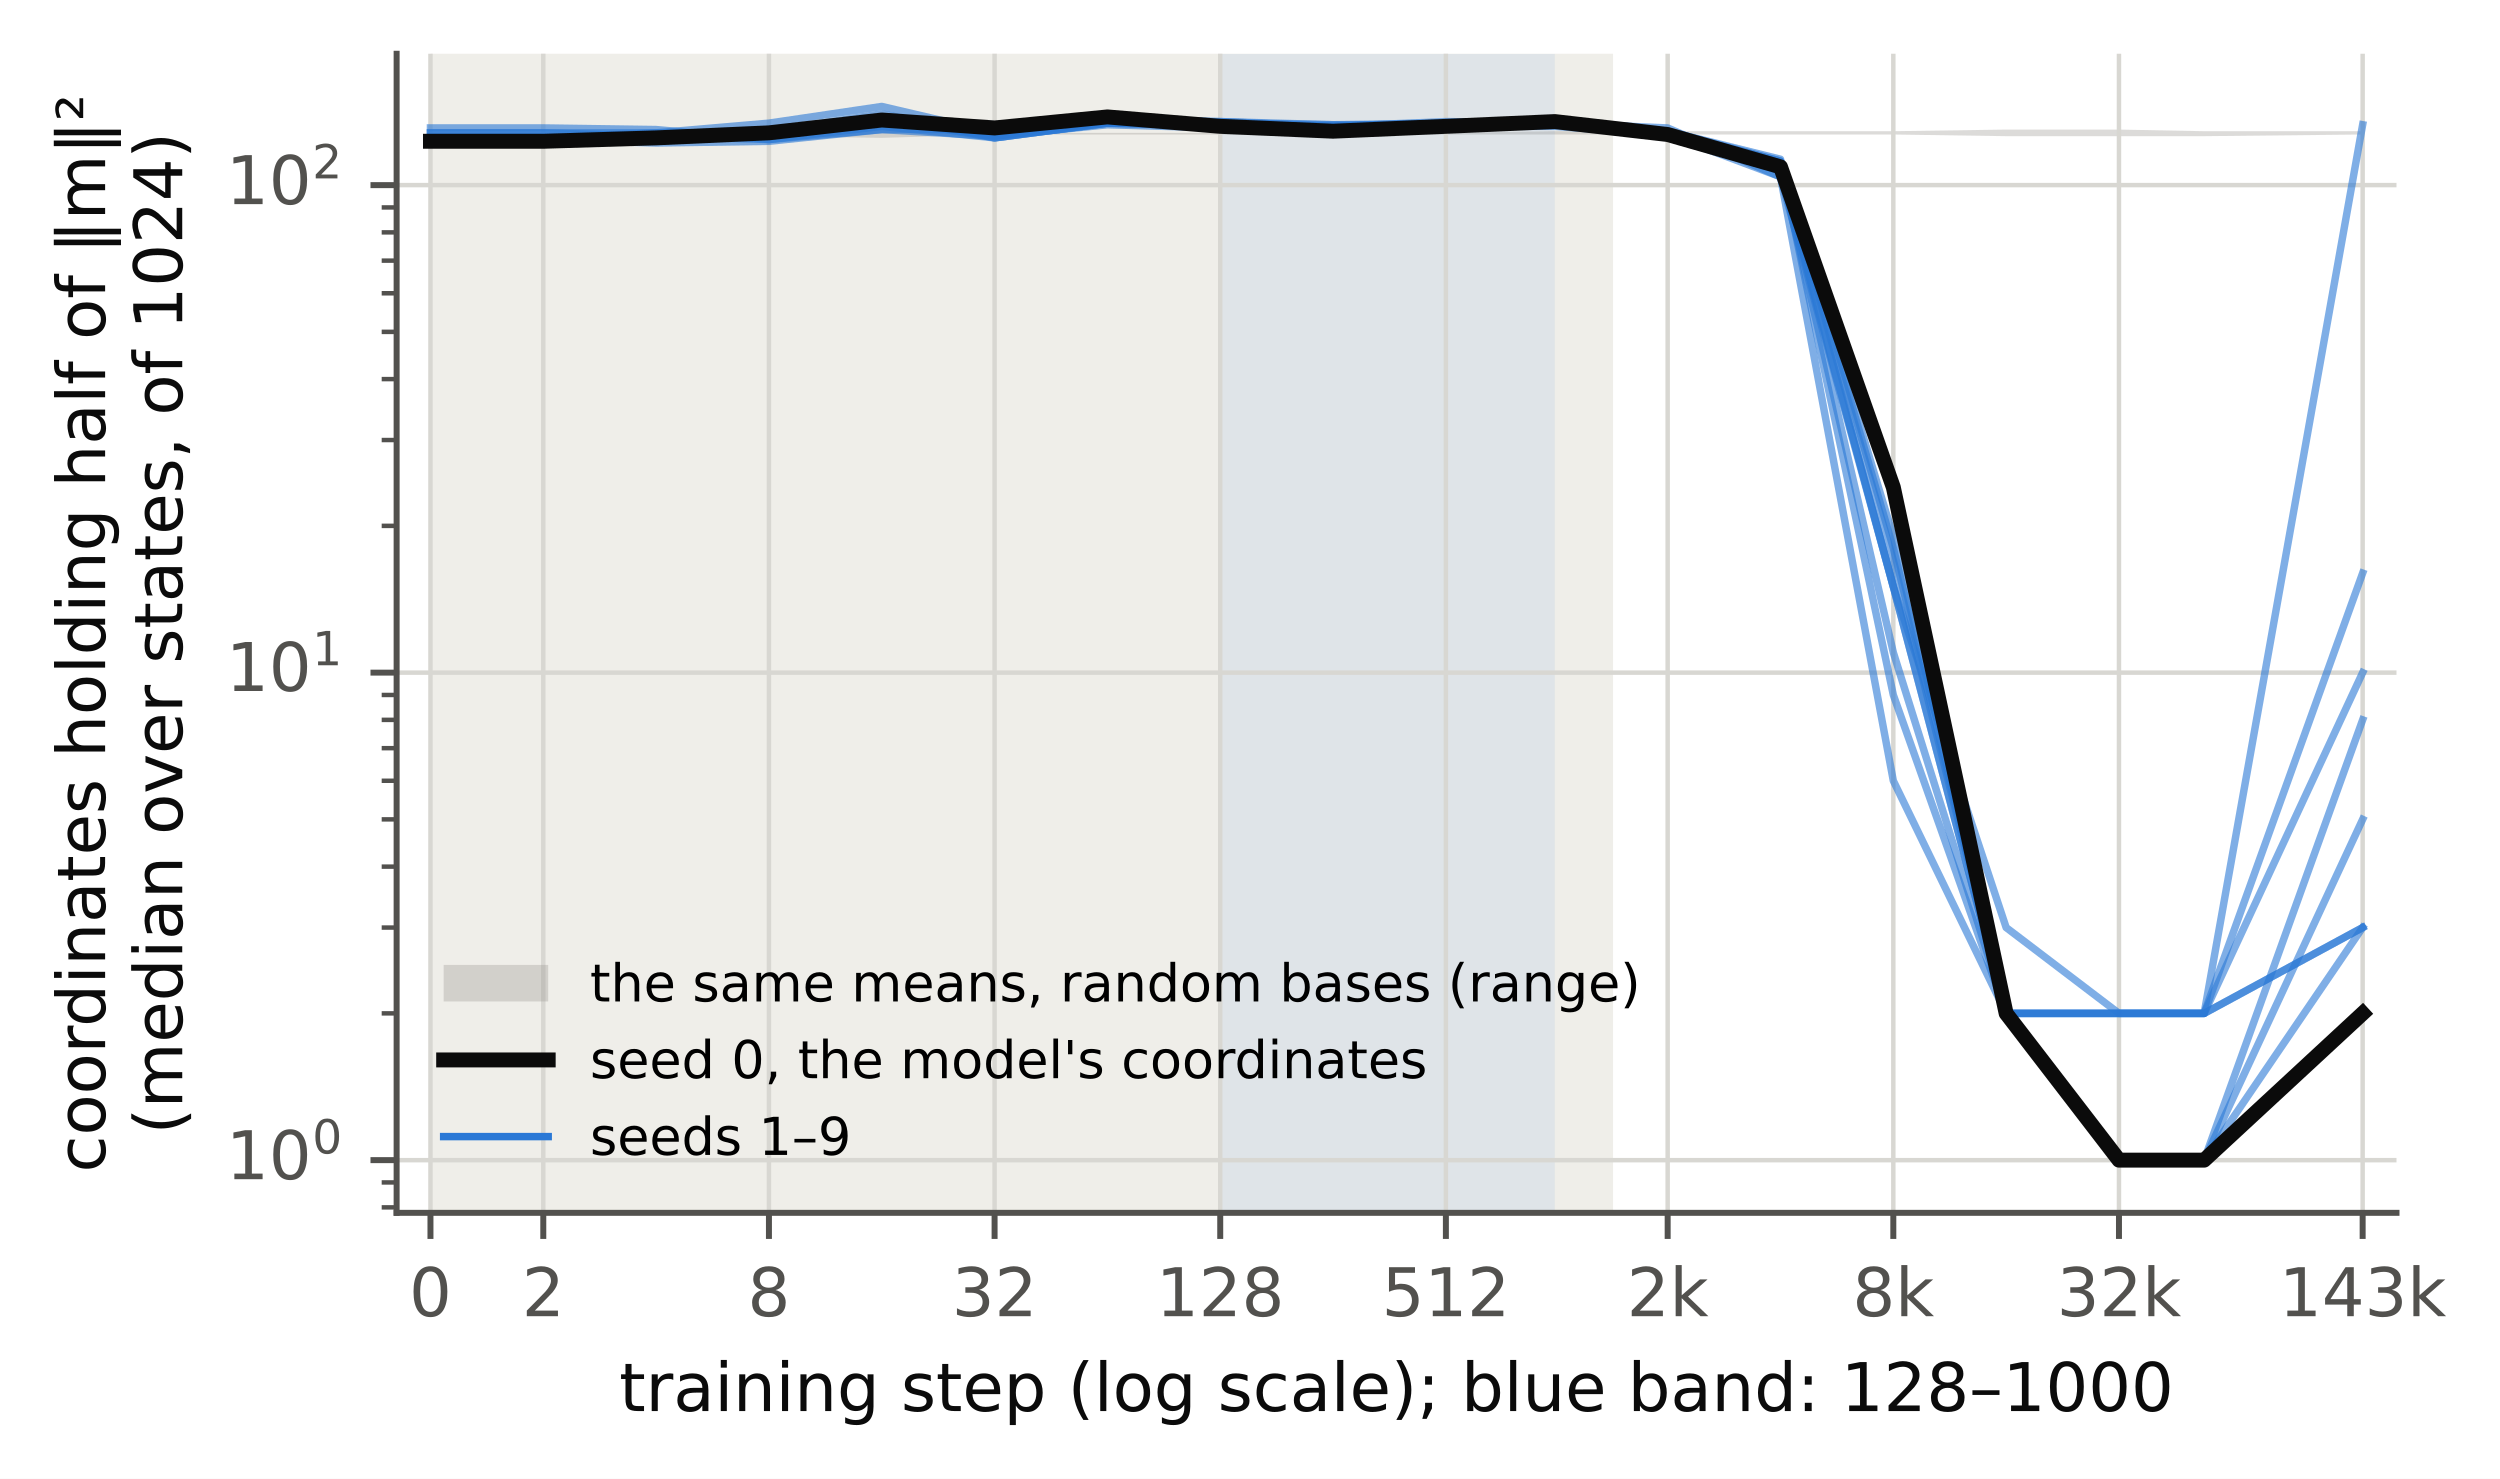
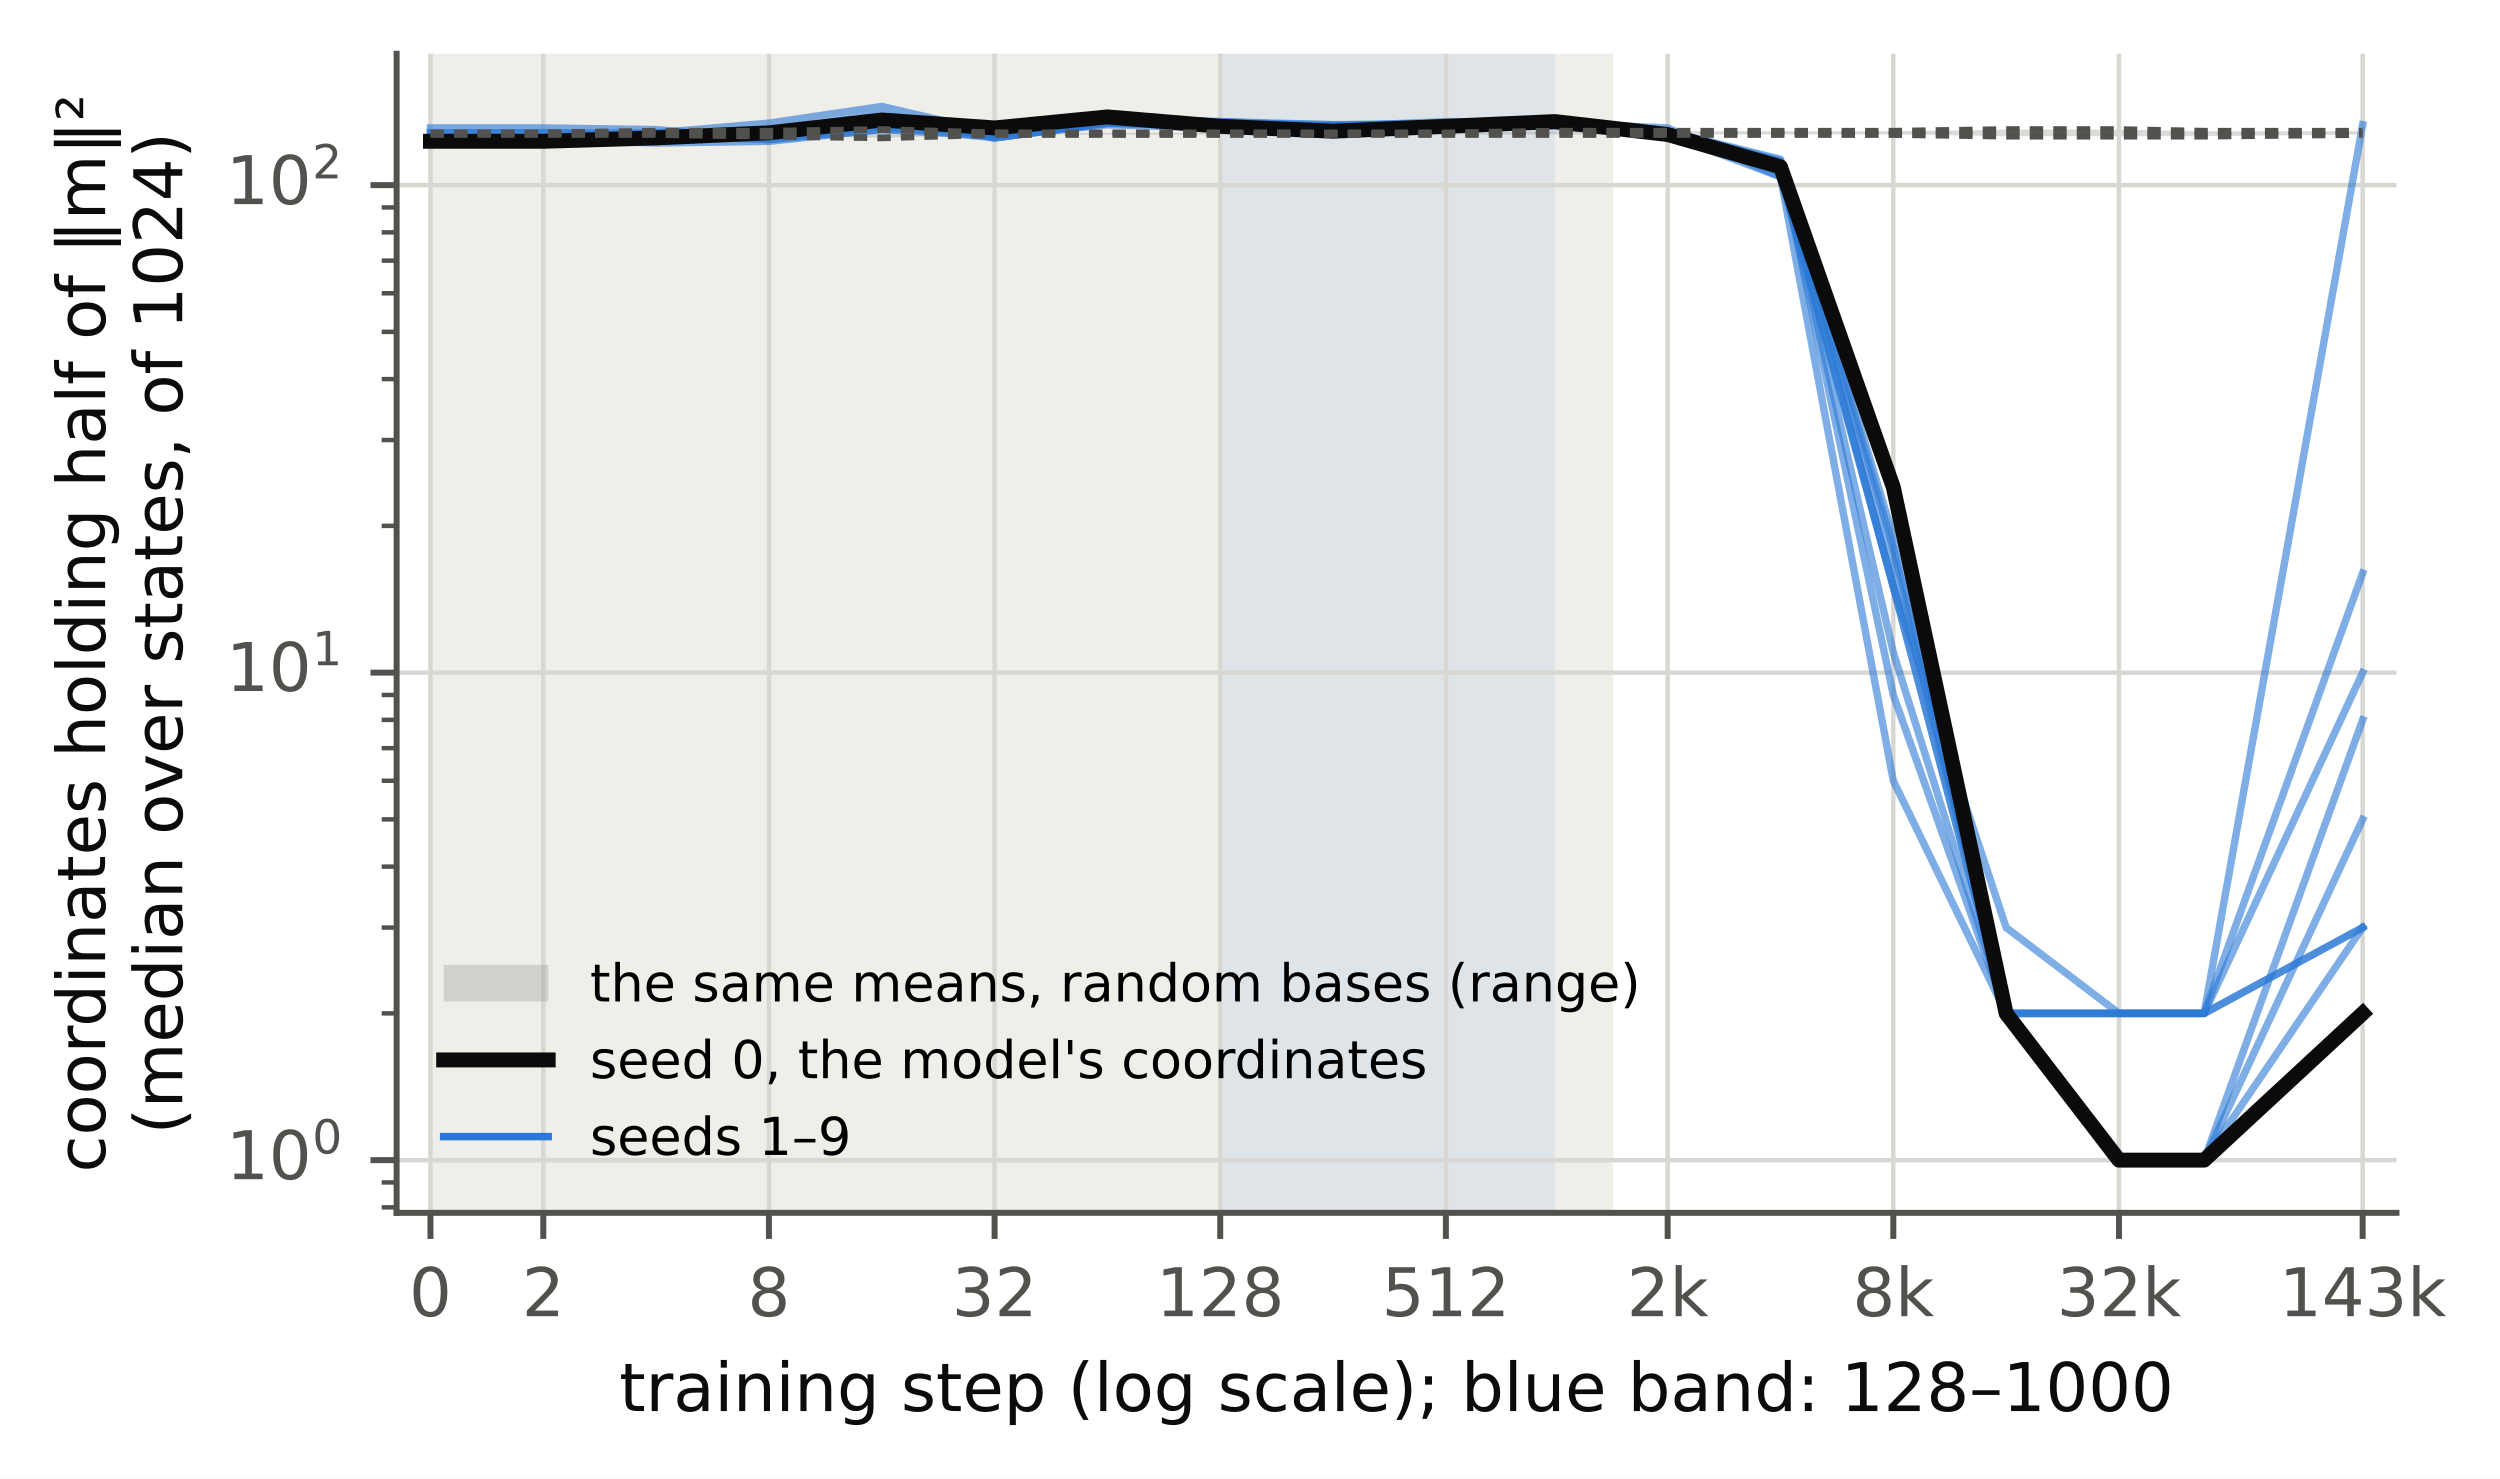
<svg xmlns="http://www.w3.org/2000/svg" xmlns:xlink="http://www.w3.org/1999/xlink" width="334.82pt" height="198.053pt" viewBox="0 0 334.82 198.053" version="1.1">
  <defs>
    <style type="text/css">*{stroke-linejoin: round; stroke-linecap: butt}</style>
  </defs>
  <g id="figure_1">
    <g id="patch_1">
      <path d="M 0 198.053  L 334.82 198.053  L 334.82 0  L 0 0  z " style="fill: #ffffff" />
    </g>
    <g id="axes_1">
      <g id="patch_2">
        <path d="M 53.118 162.432  L 320.958 162.432  L 320.958 7.2  L 53.118 7.2  z " style="fill: #ffffff" />
      </g>
      <g id="patch_3">
        <path d="M 57.651 162.432  L 216.034 162.432  L 216.034 7.2  L 57.651 7.2  z " clip-path="url(#p9cded66f88)" style="fill: #efeee9" />
      </g>
      <g id="FillBetweenPolyCollection_1">
        <defs>
          <path id="m1a204f3dfe" d="M 57.651 -180.261  L 57.651 -180.038  L 72.761 -180.038  L 87.872 -180.038  L 102.982 -179.814  L 118.092 -179.588  L 133.203 -180.038  L 148.313 -180.038  L 163.423 -180.038  L 178.534 -180.038  L 193.644 -180.038  L 208.237 -180.038  L 223.347 -180.038  L 238.458 -180.038  L 253.568 -180.038  L 268.678 -179.814  L 283.789 -179.814  L 295.195 -179.814  L 316.425 -180.038  L 316.425 -180.481  L 316.425 -180.481  L 295.195 -180.481  L 283.789 -180.7  L 268.678 -180.7  L 253.568 -180.481  L 238.458 -180.481  L 223.347 -180.481  L 208.237 -180.481  L 193.644 -180.261  L 178.534 -180.261  L 163.423 -180.261  L 148.313 -180.261  L 133.203 -180.261  L 118.092 -180.7  L 102.982 -180.481  L 87.872 -180.481  L 72.761 -180.261  L 57.651 -180.261  z " />
        </defs>
        <g clip-path="url(#p9cded66f88)">
          <use xlink:href="#m1a204f3dfe" x="0" y="198.053" style="fill: #9a9893; fill-opacity: 0.35" />
        </g>
      </g>
      <g id="patch_4">
        <path d="M 163.423 162.432  L 208.237 162.432  L 208.237 7.2  L 163.423 7.2  z " clip-path="url(#p9cded66f88)" style="fill: #2a78d6; opacity: 0.08" />
      </g>
      <g id="matplotlib.axis_1">
        <g id="xtick_1">
          <g id="line2d_1">
            <path d="M 57.651 162.432  L 57.651 7.2  " clip-path="url(#p9cded66f88)" style="fill: none; stroke: #d8d7d2; stroke-width: 0.6; stroke-linecap: square" />
          </g>
          <g id="line2d_2">
            <defs>
              <path id="m64b543ebd8" d="M 0 0  L 0 3.5  " style="stroke: #52514e; stroke-width: 0.8" />
            </defs>
            <g>
              <use xlink:href="#m64b543ebd8" x="57.651" y="162.432" style="fill: #52514e; stroke: #52514e; stroke-width: 0.8" />
            </g>
          </g>
          <g id="text_1">
            <text style="font-size: 9px; font-family: 'DejaVu Sans', 'Bitstream Vera Sans', 'Computer Modern Sans Serif', 'Lucida Grande', 'Verdana', 'Geneva', 'Lucid', 'Arial', 'Helvetica', 'Avant Garde', sans-serif; text-anchor: middle; fill: #52514e" x="57.651" y="176.271" transform="rotate(-0 57.65112 176.2706)">0</text>
          </g>
        </g>
        <g id="xtick_2">
          <g id="line2d_3">
            <path d="M 72.761 162.432  L 72.761 7.2  " clip-path="url(#p9cded66f88)" style="fill: none; stroke: #d8d7d2; stroke-width: 0.6; stroke-linecap: square" />
          </g>
          <g id="line2d_4">
            <g>
              <use xlink:href="#m64b543ebd8" x="72.761" y="162.432" style="fill: #52514e; stroke: #52514e; stroke-width: 0.8" />
            </g>
          </g>
          <g id="text_2">
            <text style="font-size: 9px; font-family: 'DejaVu Sans', 'Bitstream Vera Sans', 'Computer Modern Sans Serif', 'Lucida Grande', 'Verdana', 'Geneva', 'Lucid', 'Arial', 'Helvetica', 'Avant Garde', sans-serif; text-anchor: middle; fill: #52514e" x="72.761" y="176.271" transform="rotate(-0 72.76142 176.2706)">2</text>
          </g>
        </g>
        <g id="xtick_3">
          <g id="line2d_5">
            <path d="M 102.982 162.432  L 102.982 7.2  " clip-path="url(#p9cded66f88)" style="fill: none; stroke: #d8d7d2; stroke-width: 0.6; stroke-linecap: square" />
          </g>
          <g id="line2d_6">
            <g>
              <use xlink:href="#m64b543ebd8" x="102.982" y="162.432" style="fill: #52514e; stroke: #52514e; stroke-width: 0.8" />
            </g>
          </g>
          <g id="text_3">
            <text style="font-size: 9px; font-family: 'DejaVu Sans', 'Bitstream Vera Sans', 'Computer Modern Sans Serif', 'Lucida Grande', 'Verdana', 'Geneva', 'Lucid', 'Arial', 'Helvetica', 'Avant Garde', sans-serif; text-anchor: middle; fill: #52514e" x="102.982" y="176.271" transform="rotate(-0 102.982 176.2706)">8</text>
          </g>
        </g>
        <g id="xtick_4">
          <g id="line2d_7">
            <path d="M 133.203 162.432  L 133.203 7.2  " clip-path="url(#p9cded66f88)" style="fill: none; stroke: #d8d7d2; stroke-width: 0.6; stroke-linecap: square" />
          </g>
          <g id="line2d_8">
            <g>
              <use xlink:href="#m64b543ebd8" x="133.203" y="162.432" style="fill: #52514e; stroke: #52514e; stroke-width: 0.8" />
            </g>
          </g>
          <g id="text_4">
            <text style="font-size: 9px; font-family: 'DejaVu Sans', 'Bitstream Vera Sans', 'Computer Modern Sans Serif', 'Lucida Grande', 'Verdana', 'Geneva', 'Lucid', 'Arial', 'Helvetica', 'Avant Garde', sans-serif; text-anchor: middle; fill: #52514e" x="133.203" y="176.271" transform="rotate(-0 133.2026 176.2706)">32</text>
          </g>
        </g>
        <g id="xtick_5">
          <g id="line2d_9">
            <path d="M 163.423 162.432  L 163.423 7.2  " clip-path="url(#p9cded66f88)" style="fill: none; stroke: #d8d7d2; stroke-width: 0.6; stroke-linecap: square" />
          </g>
          <g id="line2d_10">
            <g>
              <use xlink:href="#m64b543ebd8" x="163.423" y="162.432" style="fill: #52514e; stroke: #52514e; stroke-width: 0.8" />
            </g>
          </g>
          <g id="text_5">
            <text style="font-size: 9px; font-family: 'DejaVu Sans', 'Bitstream Vera Sans', 'Computer Modern Sans Serif', 'Lucida Grande', 'Verdana', 'Geneva', 'Lucid', 'Arial', 'Helvetica', 'Avant Garde', sans-serif; text-anchor: middle; fill: #52514e" x="163.423" y="176.271" transform="rotate(-0 163.4232 176.2706)">128</text>
          </g>
        </g>
        <g id="xtick_6">
          <g id="line2d_11">
            <path d="M 193.644 162.432  L 193.644 7.2  " clip-path="url(#p9cded66f88)" style="fill: none; stroke: #d8d7d2; stroke-width: 0.6; stroke-linecap: square" />
          </g>
          <g id="line2d_12">
            <g>
              <use xlink:href="#m64b543ebd8" x="193.644" y="162.432" style="fill: #52514e; stroke: #52514e; stroke-width: 0.8" />
            </g>
          </g>
          <g id="text_6">
            <text style="font-size: 9px; font-family: 'DejaVu Sans', 'Bitstream Vera Sans', 'Computer Modern Sans Serif', 'Lucida Grande', 'Verdana', 'Geneva', 'Lucid', 'Arial', 'Helvetica', 'Avant Garde', sans-serif; text-anchor: middle; fill: #52514e" x="193.644" y="176.271" transform="rotate(-0 193.6438 176.2706)">512</text>
          </g>
        </g>
        <g id="xtick_7">
          <g id="line2d_13">
            <path d="M 223.347 162.432  L 223.347 7.2  " clip-path="url(#p9cded66f88)" style="fill: none; stroke: #d8d7d2; stroke-width: 0.6; stroke-linecap: square" />
          </g>
          <g id="line2d_14">
            <g>
              <use xlink:href="#m64b543ebd8" x="223.347" y="162.432" style="fill: #52514e; stroke: #52514e; stroke-width: 0.8" />
            </g>
          </g>
          <g id="text_7">
            <text style="font-size: 9px; font-family: 'DejaVu Sans', 'Bitstream Vera Sans', 'Computer Modern Sans Serif', 'Lucida Grande', 'Verdana', 'Geneva', 'Lucid', 'Arial', 'Helvetica', 'Avant Garde', sans-serif; text-anchor: middle; fill: #52514e" x="223.347" y="176.271" transform="rotate(-0 223.3474 176.2706)">2k</text>
          </g>
        </g>
        <g id="xtick_8">
          <g id="line2d_15">
            <path d="M 253.568 162.432  L 253.568 7.2  " clip-path="url(#p9cded66f88)" style="fill: none; stroke: #d8d7d2; stroke-width: 0.6; stroke-linecap: square" />
          </g>
          <g id="line2d_16">
            <g>
              <use xlink:href="#m64b543ebd8" x="253.568" y="162.432" style="fill: #52514e; stroke: #52514e; stroke-width: 0.8" />
            </g>
          </g>
          <g id="text_8">
            <text style="font-size: 9px; font-family: 'DejaVu Sans', 'Bitstream Vera Sans', 'Computer Modern Sans Serif', 'Lucida Grande', 'Verdana', 'Geneva', 'Lucid', 'Arial', 'Helvetica', 'Avant Garde', sans-serif; text-anchor: middle; fill: #52514e" x="253.568" y="176.271" transform="rotate(-0 253.568 176.2706)">8k</text>
          </g>
        </g>
        <g id="xtick_9">
          <g id="line2d_17">
            <path d="M 283.789 162.432  L 283.789 7.2  " clip-path="url(#p9cded66f88)" style="fill: none; stroke: #d8d7d2; stroke-width: 0.6; stroke-linecap: square" />
          </g>
          <g id="line2d_18">
            <g>
              <use xlink:href="#m64b543ebd8" x="283.789" y="162.432" style="fill: #52514e; stroke: #52514e; stroke-width: 0.8" />
            </g>
          </g>
          <g id="text_9">
            <text style="font-size: 9px; font-family: 'DejaVu Sans', 'Bitstream Vera Sans', 'Computer Modern Sans Serif', 'Lucida Grande', 'Verdana', 'Geneva', 'Lucid', 'Arial', 'Helvetica', 'Avant Garde', sans-serif; text-anchor: middle; fill: #52514e" x="283.789" y="176.271" transform="rotate(-0 283.7886 176.2706)">32k</text>
          </g>
        </g>
        <g id="xtick_10">
          <g id="line2d_19">
            <path d="M 316.425 162.432  L 316.425 7.2  " clip-path="url(#p9cded66f88)" style="fill: none; stroke: #d8d7d2; stroke-width: 0.6; stroke-linecap: square" />
          </g>
          <g id="line2d_20">
            <g>
              <use xlink:href="#m64b543ebd8" x="316.425" y="162.432" style="fill: #52514e; stroke: #52514e; stroke-width: 0.8" />
            </g>
          </g>
          <g id="text_10">
            <text style="font-size: 9px; font-family: 'DejaVu Sans', 'Bitstream Vera Sans', 'Computer Modern Sans Serif', 'Lucida Grande', 'Verdana', 'Geneva', 'Lucid', 'Arial', 'Helvetica', 'Avant Garde', sans-serif; text-anchor: middle; fill: #52514e" x="316.425" y="176.271" transform="rotate(-0 316.4249 176.2706)">143k</text>
          </g>
        </g>
        <g id="text_11">
          <text style="font-size: 9px; font-family: 'DejaVu Sans', 'Bitstream Vera Sans', 'Computer Modern Sans Serif', 'Lucida Grande', 'Verdana', 'Geneva', 'Lucid', 'Arial', 'Helvetica', 'Avant Garde', sans-serif; text-anchor: middle; fill: #0b0b0b" x="187.038" y="188.981" transform="rotate(-0 187.038 188.9809)">training step (log scale); blue band: 128–1000</text>
        </g>
      </g>
      <g id="matplotlib.axis_2">
        <g id="ytick_1">
          <g id="line2d_21">
            <path d="M 53.118 155.376  L 320.958 155.376  " clip-path="url(#p9cded66f88)" style="fill: none; stroke: #d8d7d2; stroke-width: 0.6; stroke-linecap: square" />
          </g>
          <g id="line2d_22">
            <defs>
              <path id="m6f535a30e7" d="M 0 0  L -3.5 0  " style="stroke: #52514e; stroke-width: 0.8" />
            </defs>
            <g>
              <use xlink:href="#m6f535a30e7" x="53.118" y="155.376" style="fill: #52514e; stroke: #52514e; stroke-width: 0.8" />
            </g>
          </g>
          <g id="text_12">
            <g style="fill: #52514e" transform="translate(30.27803 158.7953)">
              <text>
                <tspan x="0" y="-0.873" style="font-size: 9px; font-family: 'DejaVu Sans'; fill: #52514e">1</tspan>
                <tspan x="5.726" y="-0.873" style="font-size: 9px; font-family: 'DejaVu Sans'; fill: #52514e">0</tspan>
                <tspan x="11.538" y="-4.319" style="font-size: 6.3px; font-family: 'DejaVu Sans'; fill: #52514e">0</tspan>
              </text>
            </g>
          </g>
        </g>
        <g id="ytick_2">
          <g id="line2d_23">
            <path d="M 53.118 90.084  L 320.958 90.084  " clip-path="url(#p9cded66f88)" style="fill: none; stroke: #d8d7d2; stroke-width: 0.6; stroke-linecap: square" />
          </g>
          <g id="line2d_24">
            <g>
              <use xlink:href="#m6f535a30e7" x="53.118" y="90.084" style="fill: #52514e; stroke: #52514e; stroke-width: 0.8" />
            </g>
          </g>
          <g id="text_13">
            <g style="fill: #52514e" transform="translate(30.27803 93.50332)">
              <text>
                <tspan x="0" y="-0.961" style="font-size: 9px; font-family: 'DejaVu Sans'; fill: #52514e">1</tspan>
                <tspan x="5.726" y="-0.961" style="font-size: 9px; font-family: 'DejaVu Sans'; fill: #52514e">0</tspan>
                <tspan x="11.538" y="-4.406" style="font-size: 6.3px; font-family: 'DejaVu Sans'; fill: #52514e">1</tspan>
              </text>
            </g>
          </g>
        </g>
        <g id="ytick_3">
          <g id="line2d_25">
            <path d="M 53.118 24.792  L 320.958 24.792  " clip-path="url(#p9cded66f88)" style="fill: none; stroke: #d8d7d2; stroke-width: 0.6; stroke-linecap: square" />
          </g>
          <g id="line2d_26">
            <g>
              <use xlink:href="#m6f535a30e7" x="53.118" y="24.792" style="fill: #52514e; stroke: #52514e; stroke-width: 0.8" />
            </g>
          </g>
          <g id="text_14">
            <g style="fill: #52514e" transform="translate(30.27803 28.21133)">
              <text>
                <tspan x="0" y="-0.873" style="font-size: 9px; font-family: 'DejaVu Sans'; fill: #52514e">1</tspan>
                <tspan x="5.726" y="-0.873" style="font-size: 9px; font-family: 'DejaVu Sans'; fill: #52514e">0</tspan>
                <tspan x="11.538" y="-4.319" style="font-size: 6.3px; font-family: 'DejaVu Sans'; fill: #52514e">2</tspan>
              </text>
            </g>
          </g>
        </g>
        <g id="ytick_4">
          <g id="line2d_27">
            <defs>
              <path id="m7c6561b2f2" d="M 0 0  L -2 0  " style="stroke: #52514e; stroke-width: 0.6" />
            </defs>
            <g>
              <use xlink:href="#m7c6561b2f2" x="53.118" y="161.703" style="fill: #52514e; stroke: #52514e; stroke-width: 0.6" />
            </g>
          </g>
        </g>
        <g id="ytick_5">
          <g id="line2d_28">
            <g>
              <use xlink:href="#m7c6561b2f2" x="53.118" y="158.364" style="fill: #52514e; stroke: #52514e; stroke-width: 0.6" />
            </g>
          </g>
        </g>
        <g id="ytick_6">
          <g id="line2d_29">
            <g>
              <use xlink:href="#m7c6561b2f2" x="53.118" y="135.721" style="fill: #52514e; stroke: #52514e; stroke-width: 0.6" />
            </g>
          </g>
        </g>
        <g id="ytick_7">
          <g id="line2d_30">
            <g>
              <use xlink:href="#m7c6561b2f2" x="53.118" y="124.224" style="fill: #52514e; stroke: #52514e; stroke-width: 0.6" />
            </g>
          </g>
        </g>
        <g id="ytick_8">
          <g id="line2d_31">
            <g>
              <use xlink:href="#m7c6561b2f2" x="53.118" y="116.066" style="fill: #52514e; stroke: #52514e; stroke-width: 0.6" />
            </g>
          </g>
        </g>
        <g id="ytick_9">
          <g id="line2d_32">
            <g>
              <use xlink:href="#m7c6561b2f2" x="53.118" y="109.739" style="fill: #52514e; stroke: #52514e; stroke-width: 0.6" />
            </g>
          </g>
        </g>
        <g id="ytick_10">
          <g id="line2d_33">
            <g>
              <use xlink:href="#m7c6561b2f2" x="53.118" y="104.569" style="fill: #52514e; stroke: #52514e; stroke-width: 0.6" />
            </g>
          </g>
        </g>
        <g id="ytick_11">
          <g id="line2d_34">
            <g>
              <use xlink:href="#m7c6561b2f2" x="53.118" y="100.198" style="fill: #52514e; stroke: #52514e; stroke-width: 0.6" />
            </g>
          </g>
        </g>
        <g id="ytick_12">
          <g id="line2d_35">
            <g>
              <use xlink:href="#m7c6561b2f2" x="53.118" y="96.411" style="fill: #52514e; stroke: #52514e; stroke-width: 0.6" />
            </g>
          </g>
        </g>
        <g id="ytick_13">
          <g id="line2d_36">
            <g>
              <use xlink:href="#m7c6561b2f2" x="53.118" y="93.072" style="fill: #52514e; stroke: #52514e; stroke-width: 0.6" />
            </g>
          </g>
        </g>
        <g id="ytick_14">
          <g id="line2d_37">
            <g>
              <use xlink:href="#m7c6561b2f2" x="53.118" y="70.429" style="fill: #52514e; stroke: #52514e; stroke-width: 0.6" />
            </g>
          </g>
        </g>
        <g id="ytick_15">
          <g id="line2d_38">
            <g>
              <use xlink:href="#m7c6561b2f2" x="53.118" y="58.932" style="fill: #52514e; stroke: #52514e; stroke-width: 0.6" />
            </g>
          </g>
        </g>
        <g id="ytick_16">
          <g id="line2d_39">
            <g>
              <use xlink:href="#m7c6561b2f2" x="53.118" y="50.774" style="fill: #52514e; stroke: #52514e; stroke-width: 0.6" />
            </g>
          </g>
        </g>
        <g id="ytick_17">
          <g id="line2d_40">
            <g>
              <use xlink:href="#m7c6561b2f2" x="53.118" y="44.447" style="fill: #52514e; stroke: #52514e; stroke-width: 0.6" />
            </g>
          </g>
        </g>
        <g id="ytick_18">
          <g id="line2d_41">
            <g>
              <use xlink:href="#m7c6561b2f2" x="53.118" y="39.277" style="fill: #52514e; stroke: #52514e; stroke-width: 0.6" />
            </g>
          </g>
        </g>
        <g id="ytick_19">
          <g id="line2d_42">
            <g>
              <use xlink:href="#m7c6561b2f2" x="53.118" y="34.906" style="fill: #52514e; stroke: #52514e; stroke-width: 0.6" />
            </g>
          </g>
        </g>
        <g id="ytick_20">
          <g id="line2d_43">
            <g>
              <use xlink:href="#m7c6561b2f2" x="53.118" y="31.119" style="fill: #52514e; stroke: #52514e; stroke-width: 0.6" />
            </g>
          </g>
        </g>
        <g id="ytick_21">
          <g id="line2d_44">
            <g>
              <use xlink:href="#m7c6561b2f2" x="53.118" y="27.78" style="fill: #52514e; stroke: #52514e; stroke-width: 0.6" />
            </g>
          </g>
        </g>
        <g id="text_15">
          <text style="font-size: 9px; font-family: 'DejaVu Sans', 'Bitstream Vera Sans', 'Computer Modern Sans Serif', 'Lucida Grande', 'Verdana', 'Geneva', 'Lucid', 'Arial', 'Helvetica', 'Avant Garde', sans-serif; fill: #0b0b0b" transform="translate(14.07797 157.0227) rotate(-90)">coordinates holding half of ‖m‖²</text>
          <text style="font-size: 9px; font-family: 'DejaVu Sans', 'Bitstream Vera Sans', 'Computer Modern Sans Serif', 'Lucida Grande', 'Verdana', 'Geneva', 'Lucid', 'Arial', 'Helvetica', 'Avant Garde', sans-serif; fill: #0b0b0b" transform="translate(24.40631 151.9159) rotate(-90)">(median over states, of 1024)</text>
        </g>
      </g>
      <g id="line2d_45">
        <path d="M 57.651 18.465  L 72.761 18.465  L 87.872 17.792  L 102.982 16.493  L 118.092 14.256  L 133.203 17.792  L 148.313 15.865  L 163.423 16.282  L 178.534 16.706  L 193.644 16.706  L 208.237 16.282  L 223.347 17.792  L 238.458 21.833  L 253.568 93.072  L 268.678 135.721  L 283.789 155.376  L 295.195 155.376  L 316.425 135.721  " clip-path="url(#p9cded66f88)" style="fill: none; stroke: #2a78d6; stroke-opacity: 0.6; stroke-linecap: square" />
      </g>
      <g id="line2d_46">
        <path d="M 57.651 18.239  L 72.761 18.239  L 87.872 18.014  L 102.982 17.352  L 118.092 15.865  L 133.203 18.239  L 148.313 16.282  L 163.423 16.493  L 178.534 17.135  L 193.644 16.493  L 208.237 16.493  L 223.347 17.135  L 238.458 23.68  L 253.568 104.569  L 268.678 135.721  L 283.789 135.721  L 295.195 135.721  L 316.425 124.224  " clip-path="url(#p9cded66f88)" style="fill: none; stroke: #2a78d6; stroke-opacity: 0.6; stroke-linecap: square" />
      </g>
      <g id="line2d_47">
        <path d="M 57.651 18.692  L 72.761 18.692  L 87.872 19.153  L 102.982 18.922  L 118.092 17.352  L 133.203 18.239  L 148.313 16.706  L 163.423 17.135  L 178.534 17.352  L 193.644 16.92  L 208.237 16.92  L 223.347 18.014  L 238.458 22.61  L 253.568 78.587  L 268.678 135.721  L 283.789 135.721  L 295.195 135.721  L 316.425 76.757  " clip-path="url(#p9cded66f88)" style="fill: none; stroke: #2a78d6; stroke-opacity: 0.6; stroke-linecap: square" />
      </g>
      <g id="line2d_48">
        <path d="M 57.651 17.792  L 72.761 17.792  L 87.872 18.239  L 102.982 18.692  L 118.092 16.92  L 133.203 18.465  L 148.313 16.493  L 163.423 16.493  L 178.534 16.92  L 193.644 16.706  L 208.237 16.282  L 223.347 17.571  L 238.458 21.578  L 253.568 75.038  L 268.678 135.721  L 283.789 135.721  L 295.195 135.721  L 316.425 16.706  " clip-path="url(#p9cded66f88)" style="fill: none; stroke: #2a78d6; stroke-opacity: 0.6; stroke-linecap: square" />
      </g>
      <g id="line2d_49">
        <path d="M 57.651 17.792  L 72.761 17.792  L 87.872 17.792  L 102.982 17.792  L 118.092 16.073  L 133.203 17.352  L 148.313 16.493  L 163.423 16.92  L 178.534 16.92  L 193.644 16.493  L 208.237 16.282  L 223.347 17.571  L 238.458 21.326  L 253.568 73.417  L 268.678 135.721  L 283.789 155.376  L 295.195 155.376  L 316.425 109.739  " clip-path="url(#p9cded66f88)" style="fill: none; stroke: #2a78d6; stroke-opacity: 0.6; stroke-linecap: square" />
      </g>
      <g id="line2d_50">
        <path d="M 57.651 17.135  L 72.761 17.135  L 87.872 17.352  L 102.982 18.692  L 118.092 17.352  L 133.203 17.352  L 148.313 16.282  L 163.423 16.282  L 178.534 16.92  L 193.644 16.282  L 208.237 16.493  L 223.347 18.239  L 238.458 22.874  L 253.568 78.587  L 268.678 135.721  L 283.789 135.721  L 295.195 135.721  L 316.425 90.084  " clip-path="url(#p9cded66f88)" style="fill: none; stroke: #2a78d6; stroke-opacity: 0.6; stroke-linecap: square" />
      </g>
      <g id="line2d_51">
        <path d="M 57.651 18.692  L 72.761 18.692  L 87.872 18.922  L 102.982 17.571  L 118.092 15.251  L 133.203 18.465  L 148.313 16.493  L 163.423 16.493  L 178.534 16.706  L 193.644 16.493  L 208.237 16.493  L 223.347 18.014  L 238.458 23.68  L 253.568 78.587  L 268.678 124.224  L 283.789 135.721  L 295.195 135.721  L 316.425 124.224  " clip-path="url(#p9cded66f88)" style="fill: none; stroke: #2a78d6; stroke-opacity: 0.6; stroke-linecap: square" />
      </g>
      <g id="line2d_52">
        <path d="M 57.651 18.465  L 72.761 18.465  L 87.872 18.465  L 102.982 17.571  L 118.092 15.865  L 133.203 18.465  L 148.313 16.493  L 163.423 16.92  L 178.534 16.92  L 193.644 16.493  L 208.237 16.493  L 223.347 17.792  L 238.458 21.578  L 253.568 71.884  L 268.678 135.721  L 283.789 155.376  L 295.195 155.376  L 316.425 96.411  " clip-path="url(#p9cded66f88)" style="fill: none; stroke: #2a78d6; stroke-opacity: 0.6; stroke-linecap: square" />
      </g>
      <g id="line2d_53">
        <path d="M 57.651 18.922  L 72.761 18.922  L 87.872 18.922  L 102.982 18.014  L 118.092 15.865  L 133.203 16.706  L 148.313 16.282  L 163.423 16.92  L 178.534 17.352  L 193.644 16.92  L 208.237 16.706  L 223.347 18.239  L 238.458 22.348  L 253.568 87.381  L 268.678 135.721  L 283.789 155.376  L 295.195 155.376  L 316.425 124.224  " clip-path="url(#p9cded66f88)" style="fill: none; stroke: #2a78d6; stroke-opacity: 0.6; stroke-linecap: square" />
      </g>
      <g id="line2d_54" />
      <g id="line2d_55" />
      <g id="patch_5">
        <path d="M 53.118 162.432  L 53.118 7.2  " style="fill: none; stroke: #52514e; stroke-width: 0.8; stroke-linejoin: miter; stroke-linecap: square" />
      </g>
      <g id="patch_6">
        <path d="M 53.118 162.432  L 320.958 162.432  " style="fill: none; stroke: #52514e; stroke-width: 0.8; stroke-linejoin: miter; stroke-linecap: square" />
      </g>
      <g id="line2d_56">
        <path d="M 57.651 18.922  L 72.761 18.922  L 87.872 18.465  L 102.982 17.792  L 118.092 16.073  L 133.203 17.135  L 148.313 15.659  L 163.423 16.92  L 178.534 17.571  L 193.644 16.92  L 208.237 16.282  L 223.347 18.014  L 238.458 22.348  L 253.568 65.259  L 268.678 135.721  L 283.789 155.376  L 295.195 155.376  L 316.425 135.721  " clip-path="url(#p9cded66f88)" style="fill: none; stroke: #0b0b0b; stroke-width: 2; stroke-linecap: square" />
      </g>
+       <g id="line2d_57">
+         <path d="M 57.651 18.014  L 72.761 18.014  L 87.872 18.014  L 102.982 18.239  L 118.092 18.465  L 133.203 18.014  L 148.313 18.014  L 163.423 18.014  L 178.534 18.014  L 193.644 18.014  L 208.237 18.014  L 223.347 18.014  L 238.458 18.014  L 253.568 18.014  L 268.678 18.239  L 283.789 18.239  L 295.195 18.239  L 316.425 18.014  " clip-path="url(#p9cded66f88)" style="fill: none; stroke-dasharray: 1.8,1.35; stroke-dashoffset: 0; stroke: #52514e; stroke-width: 0.9" />
+       </g>
+       <g id="line2d_58">
+         <path d="M 57.651 17.792  L 72.761 17.792  L 87.872 17.571  L 102.982 17.571  L 118.092 17.352  L 133.203 17.792  L 148.313 17.792  L 163.423 17.792  L 178.534 17.792  L 193.644 17.792  L 208.237 17.571  L 223.347 17.571  L 238.458 17.571  L 253.568 17.571  L 268.678 17.352  L 283.789 17.352  L 295.195 17.571  L 316.425 17.571  " clip-path="url(#p9cded66f88)" style="fill: none; stroke-dasharray: 1.8,1.35; stroke-dashoffset: 0; stroke: #52514e; stroke-width: 0.9" />
+       </g>
      <g id="legend_1">
        <g id="patch_7">
          <path d="M 59.418 134.127  L 73.418 134.127  L 73.418 129.227  L 59.418 129.227  z " style="fill: #9a9893; fill-opacity: 0.35" />
        </g>
        <g id="text_16">
          <text style="font-size: 7px; font-family: 'DejaVu Sans', 'Bitstream Vera Sans', 'Computer Modern Sans Serif', 'Lucida Grande', 'Verdana', 'Geneva', 'Lucid', 'Arial', 'Helvetica', 'Avant Garde', sans-serif; text-anchor: start" x="79.018" y="134.127" transform="rotate(-0 79.01803 134.1268)">the same means, random bases (range)</text>
        </g>
-         <g id="line2d_57">
+         <g id="line2d_59">
          <path d="M 59.418 141.952  L 66.418 141.952  L 73.418 141.952  " style="fill: none; stroke: #0b0b0b; stroke-width: 2; stroke-linecap: square" />
        </g>
        <g id="text_17">
          <text style="font-size: 7px; font-family: 'DejaVu Sans', 'Bitstream Vera Sans', 'Computer Modern Sans Serif', 'Lucida Grande', 'Verdana', 'Geneva', 'Lucid', 'Arial', 'Helvetica', 'Avant Garde', sans-serif; text-anchor: start" x="79.018" y="144.402" transform="rotate(-0 79.01803 144.4015)">seed 0, the model's coordinates</text>
        </g>
-         <g id="line2d_58">
+         <g id="line2d_60">
          <path d="M 59.418 152.226  L 66.418 152.226  L 73.418 152.226  " style="fill: none; stroke: #2a78d6; stroke-linecap: square" />
        </g>
        <g id="text_18">
          <text style="font-size: 7px; font-family: 'DejaVu Sans', 'Bitstream Vera Sans', 'Computer Modern Sans Serif', 'Lucida Grande', 'Verdana', 'Geneva', 'Lucid', 'Arial', 'Helvetica', 'Avant Garde', sans-serif; text-anchor: start" x="79.018" y="154.676" transform="rotate(-0 79.01803 154.6762)">seeds 1–9</text>
        </g>
      </g>
    </g>
  </g>
  <defs>
    <clipPath id="p9cded66f88">
      <rect x="53.118" y="7.2" width="267.84" height="155.232" />
    </clipPath>
  </defs>
</svg>
